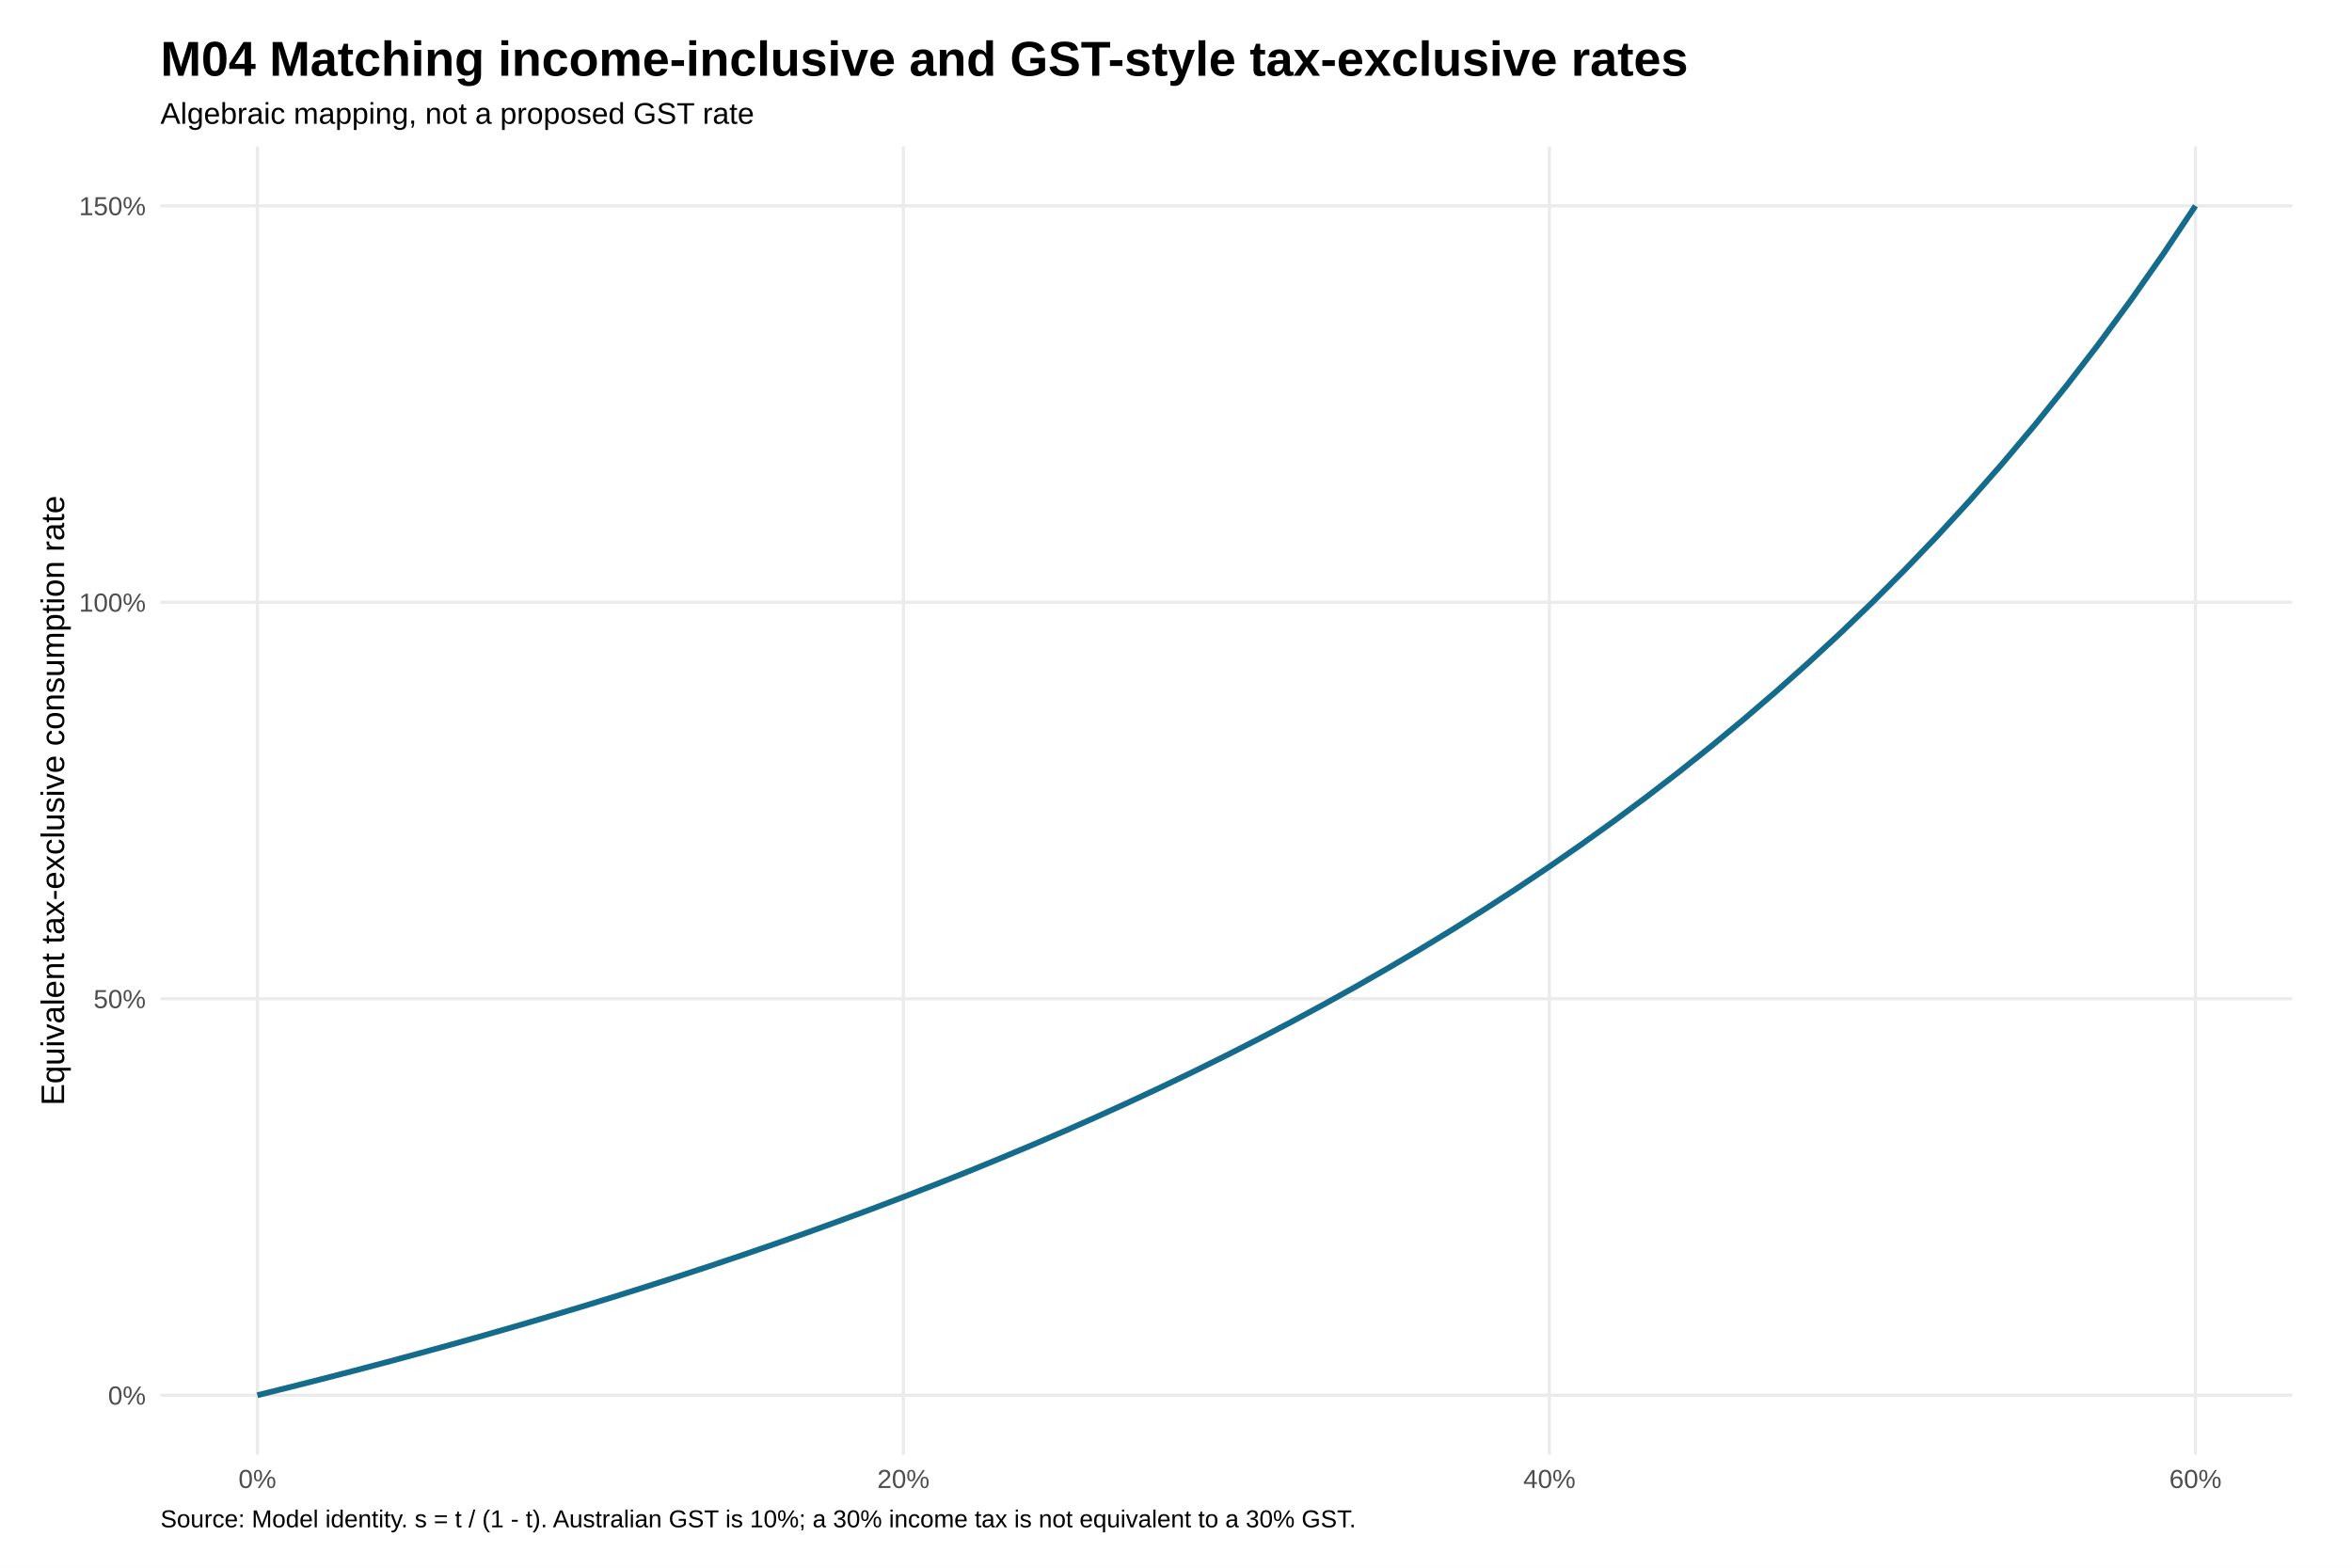
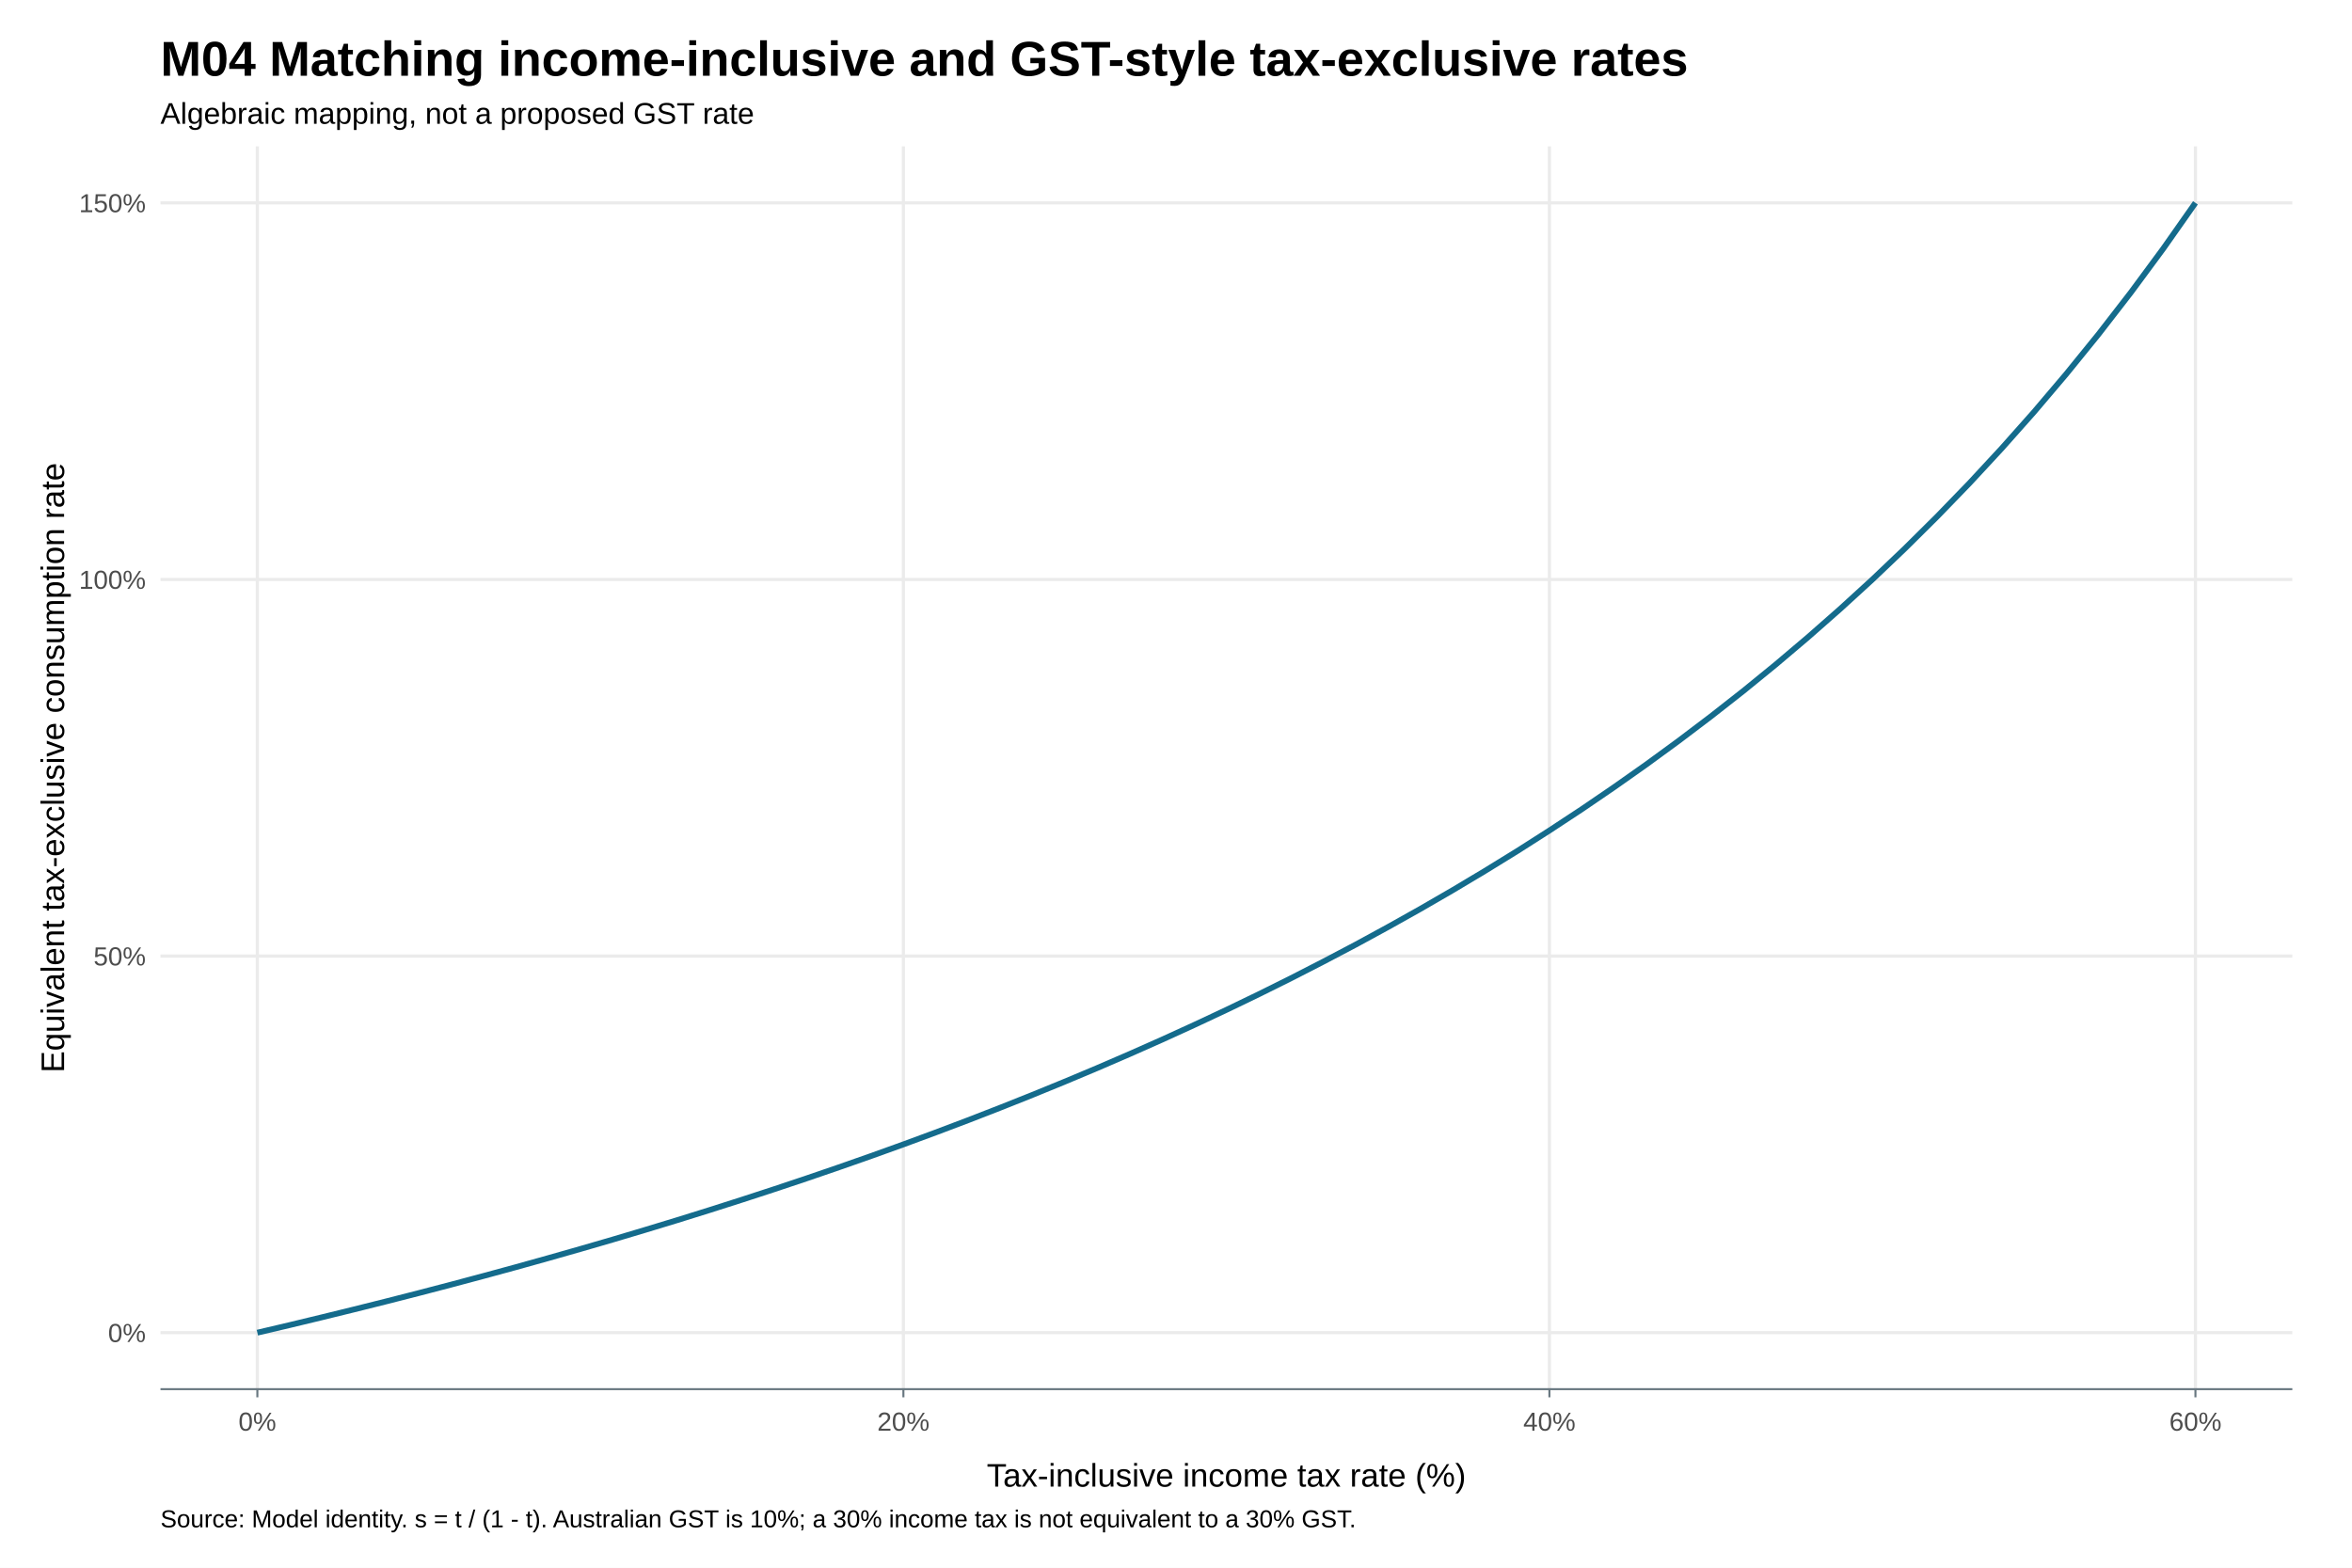
<svg xmlns="http://www.w3.org/2000/svg" width="864.00pt" height="576.00pt" viewBox="0 0 864.00 576.00">
  <g class="svglite">
    <defs>
      <style type="text/css">
    .svglite line, .svglite polyline, .svglite polygon, .svglite path, .svglite rect, .svglite circle {
      fill: none;
      stroke: #000000;
      stroke-linecap: round;
      stroke-linejoin: round;
      stroke-miterlimit: 10.00;
    }
    .svglite text {
      white-space: pre;
    }
    .svglite g.glyphgroup path {
      fill: inherit;
      stroke: none;
    }
  </style>
    </defs>
    <rect width="100%" height="100%" style="stroke: none; fill: #FFFFFF;" />
    <defs>
      <clipPath id="cpMC4wMHw4NjQuMDB8MC4wMHw1NzYuMDA=">
        <rect x="0.00" y="0.00" width="864.00" height="576.00" />
      </clipPath>
    </defs>
    <g clip-path="url(#cpMC4wMHw4NjQuMDB8MC4wMHw1NzYuMDA=)">
      <rect x="0.00" y="0.00" width="864.00" height="576.00" style="stroke-width: 1.16; stroke: none; fill: #FFFFFF;" />
    </g>
    <defs>
-       <clipPath id="cpNTguOTV8ODQyLjA4fDUzLjc4fDUzNC40OA==">
-         <rect x="58.95" y="53.78" width="783.14" height="480.70" />
+       <clipPath id="cpNTguOTV8ODQyLjA4fDUzLjc4fDUxMC40MQ==">
+         <rect x="58.95" y="53.78" width="783.14" height="456.63" />
      </clipPath>
    </defs>
-     <g clip-path="url(#cpNTguOTV8ODQyLjA4fDUzLjc4fDUzNC40OA==)">
-       <polyline points="58.95,512.63 842.08,512.63 " style="stroke-width: 1.16; stroke: #EBEBEB; stroke-linecap: butt;" />
-       <polyline points="58.95,366.96 842.08,366.96 " style="stroke-width: 1.16; stroke: #EBEBEB; stroke-linecap: butt;" />
-       <polyline points="58.95,221.29 842.08,221.29 " style="stroke-width: 1.16; stroke: #EBEBEB; stroke-linecap: butt;" />
-       <polyline points="58.95,75.63 842.08,75.63 " style="stroke-width: 1.16; stroke: #EBEBEB; stroke-linecap: butt;" />
-       <polyline points="94.54,534.48 94.54,53.78 " style="stroke-width: 1.16; stroke: #EBEBEB; stroke-linecap: butt;" />
-       <polyline points="331.86,534.48 331.86,53.78 " style="stroke-width: 1.16; stroke: #EBEBEB; stroke-linecap: butt;" />
-       <polyline points="569.17,534.48 569.17,53.78 " style="stroke-width: 1.16; stroke: #EBEBEB; stroke-linecap: butt;" />
-       <polyline points="806.49,534.48 806.49,53.78 " style="stroke-width: 1.16; stroke: #EBEBEB; stroke-linecap: butt;" />
-       <polyline points="94.54,512.63 106.41,509.68 118.27,506.68 130.14,503.62 142.01,500.49 153.87,497.29 165.74,494.03 177.60,490.70 189.47,487.29 201.33,483.81 213.20,480.26 225.07,476.62 236.93,472.90 248.80,469.09 260.66,465.20 272.53,461.21 284.39,457.13 296.26,452.96 308.13,448.67 319.99,444.29 331.86,439.79 343.72,435.18 355.59,430.46 367.45,425.60 379.32,420.63 391.19,415.52 403.05,410.27 414.92,404.87 426.78,399.33 438.65,393.63 450.51,387.77 462.38,381.74 474.25,375.53 486.11,369.13 497.98,362.55 509.84,355.75 521.71,348.75 533.57,341.53 545.44,334.07 557.31,326.36 569.17,318.40 581.04,310.17 592.90,301.66 604.77,292.85 616.63,283.72 628.50,274.26 640.37,264.45 652.23,254.27 664.10,243.70 675.96,232.72 687.83,221.29 699.69,209.40 711.56,197.02 723.43,184.10 735.29,170.63 747.16,156.55 759.02,141.84 770.89,126.44 782.75,110.31 794.62,93.39 806.49,75.63 " style="stroke-width: 2.13; stroke: #146B8C; stroke-linecap: butt;" />
+     <g clip-path="url(#cpNTguOTV8ODQyLjA4fDUzLjc4fDUxMC40MQ==)">
+       <polyline points="58.95,489.65 842.08,489.65 " style="stroke-width: 1.16; stroke: #EBEBEB; stroke-linecap: butt;" />
+       <polyline points="58.95,351.28 842.08,351.28 " style="stroke-width: 1.16; stroke: #EBEBEB; stroke-linecap: butt;" />
+       <polyline points="58.95,212.91 842.08,212.91 " style="stroke-width: 1.16; stroke: #EBEBEB; stroke-linecap: butt;" />
+       <polyline points="58.95,74.53 842.08,74.53 " style="stroke-width: 1.16; stroke: #EBEBEB; stroke-linecap: butt;" />
+       <polyline points="94.54,510.41 94.54,53.78 " style="stroke-width: 1.16; stroke: #EBEBEB; stroke-linecap: butt;" />
+       <polyline points="331.86,510.41 331.86,53.78 " style="stroke-width: 1.16; stroke: #EBEBEB; stroke-linecap: butt;" />
+       <polyline points="569.17,510.41 569.17,53.78 " style="stroke-width: 1.16; stroke: #EBEBEB; stroke-linecap: butt;" />
+       <polyline points="806.49,510.41 806.49,53.78 " style="stroke-width: 1.16; stroke: #EBEBEB; stroke-linecap: butt;" />
+       <polyline points="94.54,489.65 106.41,486.86 118.27,484.00 130.14,481.09 142.01,478.12 153.87,475.09 165.74,471.99 177.60,468.82 189.47,465.59 201.33,462.28 213.20,458.90 225.07,455.45 236.93,451.91 248.80,448.30 260.66,444.60 272.53,440.81 284.39,436.94 296.26,432.97 308.13,428.90 319.99,424.74 331.86,420.47 343.72,416.09 355.59,411.60 367.45,406.99 379.32,402.26 391.19,397.40 403.05,392.42 414.92,387.29 426.78,382.03 438.65,376.61 450.51,371.05 462.38,365.32 474.25,359.42 486.11,353.34 497.98,347.09 509.84,340.63 521.71,333.98 533.57,327.12 545.44,320.03 557.31,312.72 569.17,305.15 581.04,297.34 592.90,289.25 604.77,280.88 616.63,272.21 628.50,263.22 640.37,253.91 652.23,244.24 664.10,234.19 675.96,223.76 687.83,212.91 699.69,201.61 711.56,189.84 723.43,177.58 735.29,164.78 747.16,151.41 759.02,137.43 770.89,122.80 782.75,107.48 794.62,91.41 806.49,74.53 " style="stroke-width: 2.13; stroke: #146B8C; stroke-linecap: butt;" />
    </g>
    <g clip-path="url(#cpMC4wMHw4NjQuMDB8MC4wMHw1NzYuMDA=)">
-       <text x="53.57" y="516.06" text-anchor="end" style="font-size: 9.60px;fill: #4D4D4D; font-family: &quot;Arial&quot;;" textLength="13.86px" lengthAdjust="spacingAndGlyphs">0%</text>
-       <text x="53.57" y="370.39" text-anchor="end" style="font-size: 9.60px;fill: #4D4D4D; font-family: &quot;Arial&quot;;" textLength="19.19px" lengthAdjust="spacingAndGlyphs">50%</text>
-       <text x="53.57" y="224.73" text-anchor="end" style="font-size: 9.60px;fill: #4D4D4D; font-family: &quot;Arial&quot;;" textLength="24.52px" lengthAdjust="spacingAndGlyphs">100%</text>
-       <text x="53.57" y="79.06" text-anchor="end" style="font-size: 9.60px;fill: #4D4D4D; font-family: &quot;Arial&quot;;" textLength="24.52px" lengthAdjust="spacingAndGlyphs">150%</text>
-       <text x="94.54" y="546.72" text-anchor="middle" style="font-size: 9.60px;fill: #4D4D4D; font-family: &quot;Arial&quot;;" textLength="13.86px" lengthAdjust="spacingAndGlyphs">0%</text>
-       <text x="331.86" y="546.72" text-anchor="middle" style="font-size: 9.60px;fill: #4D4D4D; font-family: &quot;Arial&quot;;" textLength="19.19px" lengthAdjust="spacingAndGlyphs">20%</text>
-       <text x="569.17" y="546.72" text-anchor="middle" style="font-size: 9.60px;fill: #4D4D4D; font-family: &quot;Arial&quot;;" textLength="19.19px" lengthAdjust="spacingAndGlyphs">40%</text>
-       <text x="806.49" y="546.72" text-anchor="middle" style="font-size: 9.60px;fill: #4D4D4D; font-family: &quot;Arial&quot;;" textLength="19.19px" lengthAdjust="spacingAndGlyphs">60%</text>
-       <text transform="translate(23.54,294.13) rotate(-90)" text-anchor="middle" style="font-size: 12.00px; font-family: &quot;Arial&quot;;" textLength="224.08px" lengthAdjust="spacingAndGlyphs">Equivalent tax-exclusive consumption rate</text>
+       <text x="53.57" y="493.09" text-anchor="end" style="font-size: 9.60px;fill: #4D4D4D; font-family: &quot;Arial&quot;;" textLength="13.86px" lengthAdjust="spacingAndGlyphs">0%</text>
+       <text x="53.57" y="354.71" text-anchor="end" style="font-size: 9.60px;fill: #4D4D4D; font-family: &quot;Arial&quot;;" textLength="19.19px" lengthAdjust="spacingAndGlyphs">50%</text>
+       <text x="53.57" y="216.34" text-anchor="end" style="font-size: 9.60px;fill: #4D4D4D; font-family: &quot;Arial&quot;;" textLength="24.52px" lengthAdjust="spacingAndGlyphs">100%</text>
+       <text x="53.57" y="77.97" text-anchor="end" style="font-size: 9.60px;fill: #4D4D4D; font-family: &quot;Arial&quot;;" textLength="24.52px" lengthAdjust="spacingAndGlyphs">150%</text>
+       <polyline points="58.95,510.41 842.08,510.41 " style="stroke-width: 0.75; stroke: #687780; stroke-linecap: butt;" />
+       <polyline points="94.54,513.40 94.54,510.41 " style="stroke-width: 0.75; stroke: #687780; stroke-linecap: butt;" />
+       <polyline points="331.86,513.40 331.86,510.41 " style="stroke-width: 0.75; stroke: #687780; stroke-linecap: butt;" />
+       <polyline points="569.17,513.40 569.17,510.41 " style="stroke-width: 0.75; stroke: #687780; stroke-linecap: butt;" />
+       <polyline points="806.49,513.40 806.49,510.41 " style="stroke-width: 0.75; stroke: #687780; stroke-linecap: butt;" />
+       <text x="94.54" y="525.65" text-anchor="middle" style="font-size: 9.60px;fill: #4D4D4D; font-family: &quot;Arial&quot;;" textLength="13.86px" lengthAdjust="spacingAndGlyphs">0%</text>
+       <text x="331.86" y="525.65" text-anchor="middle" style="font-size: 9.60px;fill: #4D4D4D; font-family: &quot;Arial&quot;;" textLength="19.19px" lengthAdjust="spacingAndGlyphs">20%</text>
+       <text x="569.17" y="525.65" text-anchor="middle" style="font-size: 9.60px;fill: #4D4D4D; font-family: &quot;Arial&quot;;" textLength="19.19px" lengthAdjust="spacingAndGlyphs">40%</text>
+       <text x="806.49" y="525.65" text-anchor="middle" style="font-size: 9.60px;fill: #4D4D4D; font-family: &quot;Arial&quot;;" textLength="19.19px" lengthAdjust="spacingAndGlyphs">60%</text>
+       <text x="450.51" y="546.22" text-anchor="middle" style="font-size: 12.00px; font-family: &quot;Arial&quot;;" textLength="176.05px" lengthAdjust="spacingAndGlyphs">Tax-inclusive income tax rate (%)</text>
+       <text transform="translate(23.54,282.09) rotate(-90)" text-anchor="middle" style="font-size: 12.00px; font-family: &quot;Arial&quot;;" textLength="224.08px" lengthAdjust="spacingAndGlyphs">Equivalent tax-exclusive consumption rate</text>
      <text x="58.95" y="45.48" style="font-size: 11.00px; font-family: &quot;Arial&quot;;" textLength="218.27px" lengthAdjust="spacingAndGlyphs">Algebraic mapping, not a proposed GST rate</text>
      <text x="58.95" y="27.83" style="font-size: 18.00px; font-weight: bold; font-family: &quot;Arial&quot;;" textLength="561.39px" lengthAdjust="spacingAndGlyphs">M04 Matching income-inclusive and GST-style tax-exclusive rates</text>
      <text x="58.95" y="561.16" style="font-size: 9.00px; font-family: &quot;Arial&quot;;" textLength="441.42px" lengthAdjust="spacingAndGlyphs">Source: Model identity.  s = t / (1 - t). Australian GST is 10%; a 30% income tax is not equivalent to a 30% GST.</text>
    </g>
  </g>
</svg>
